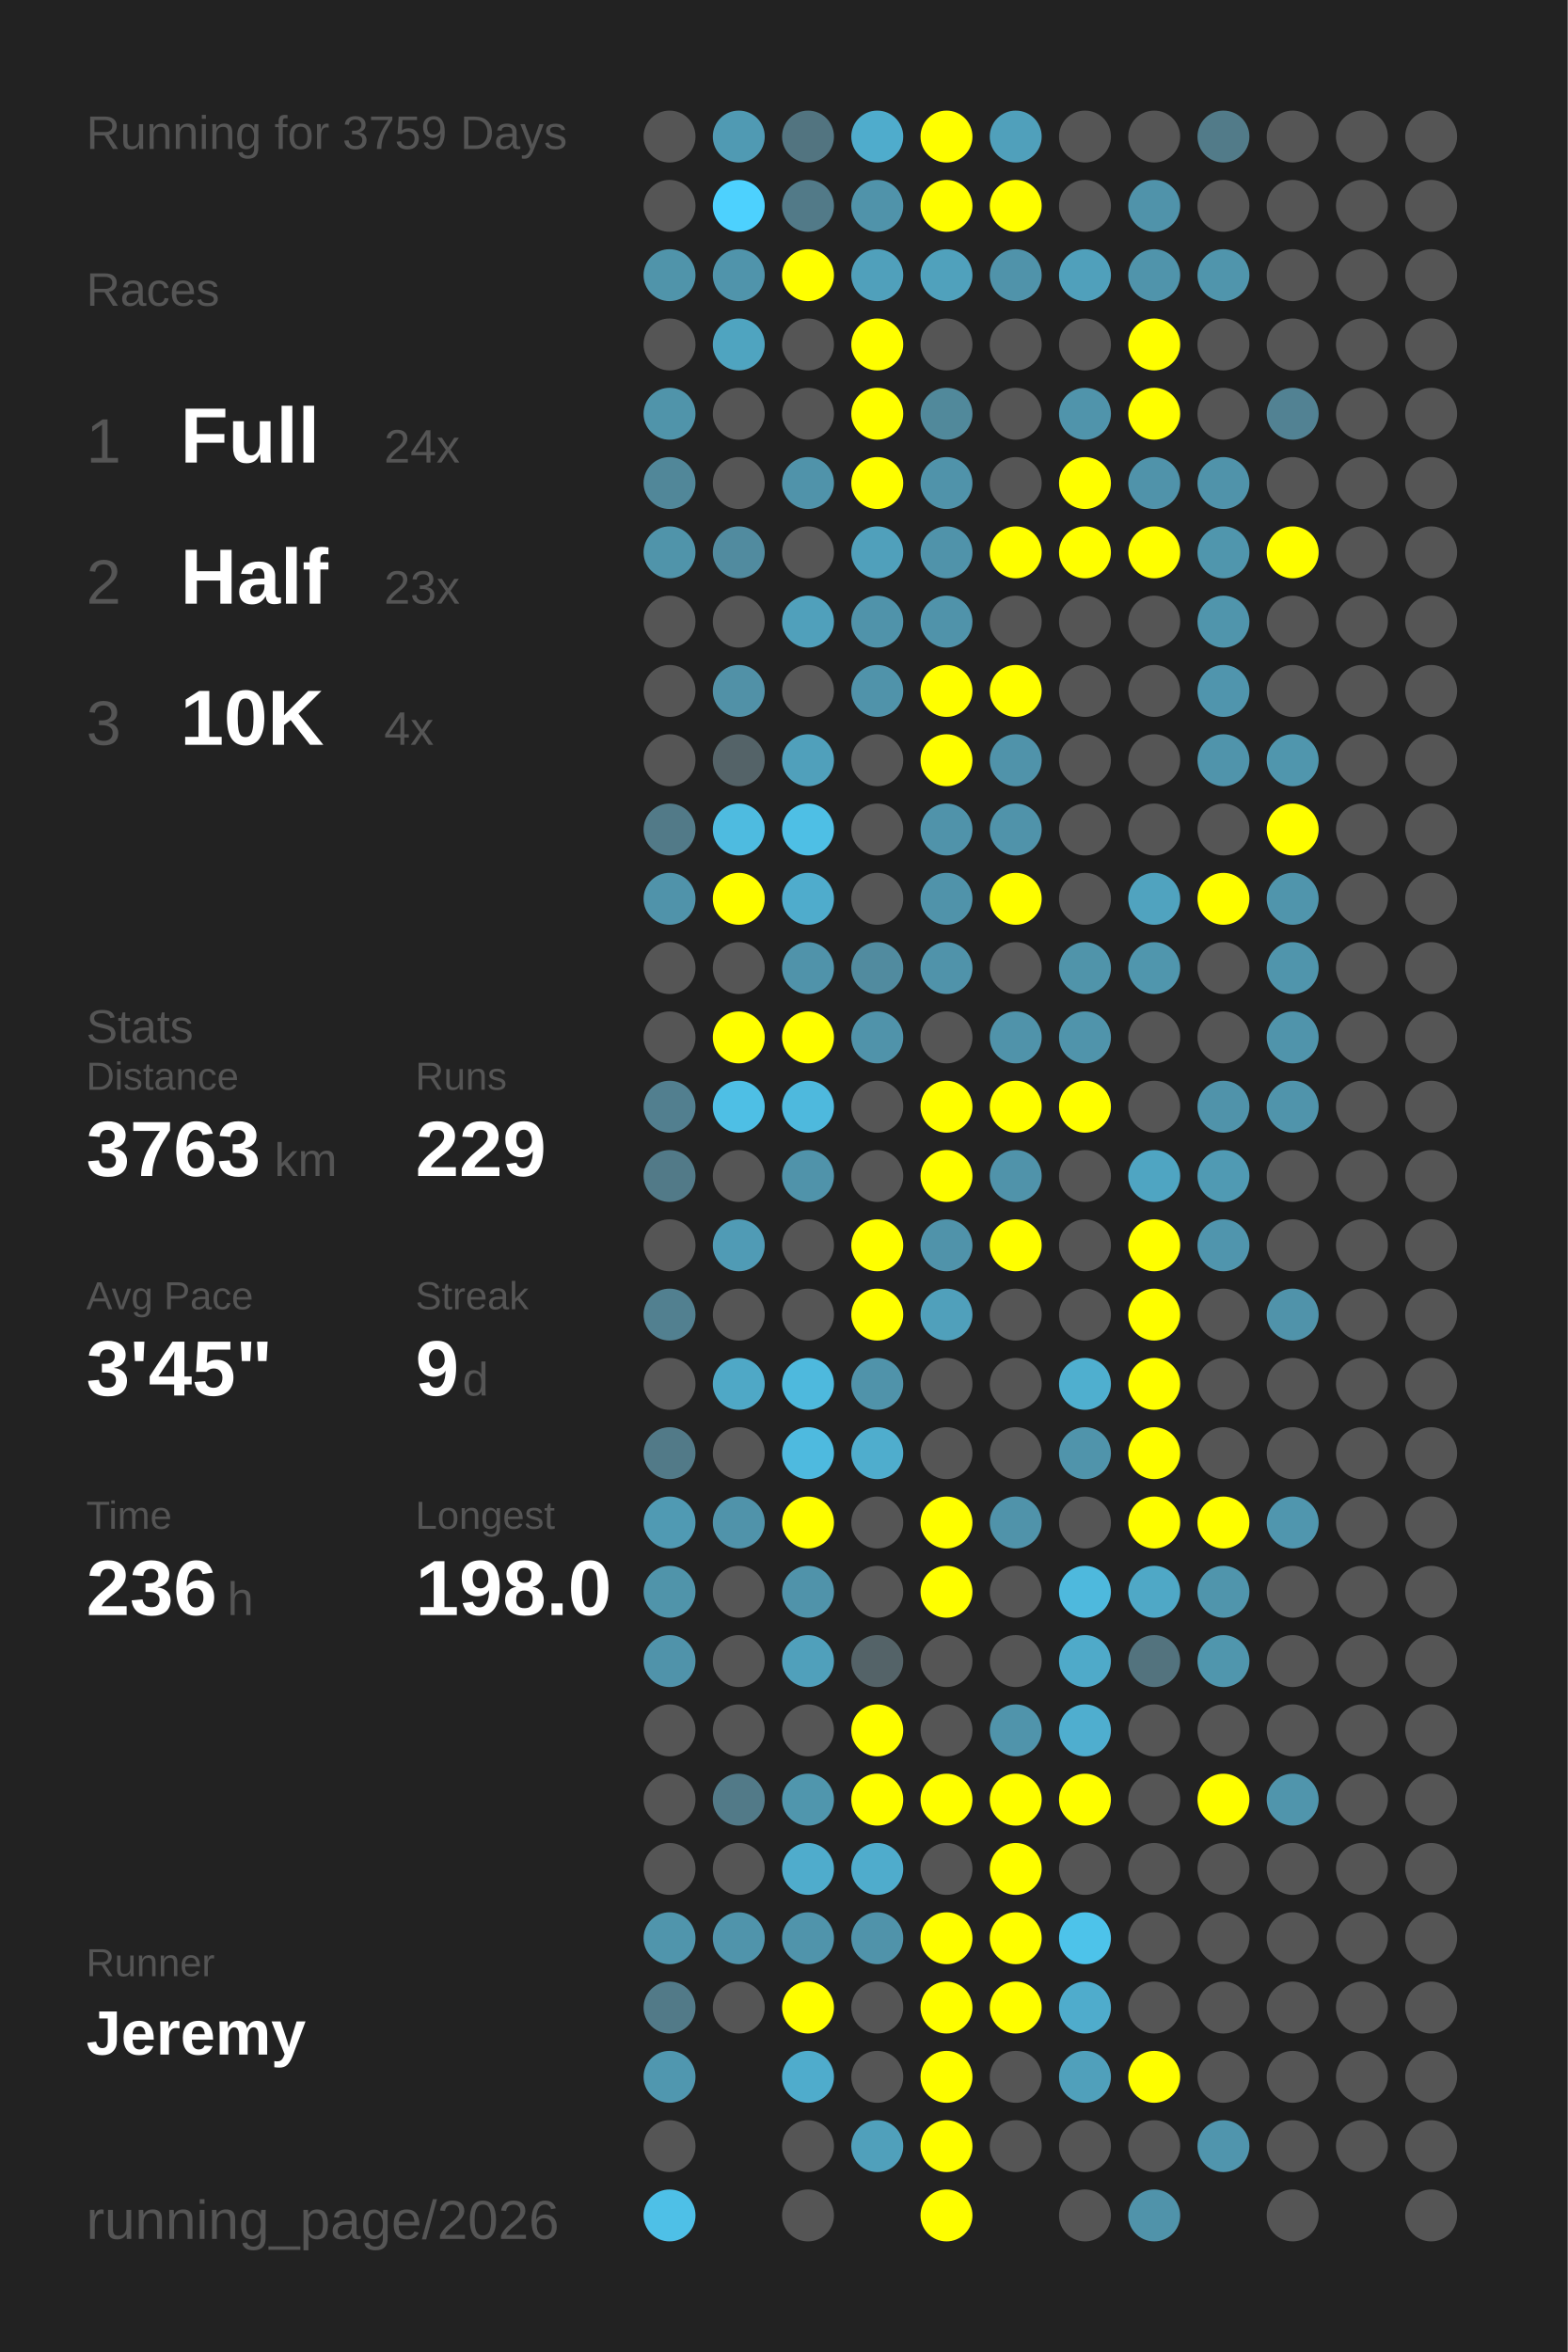
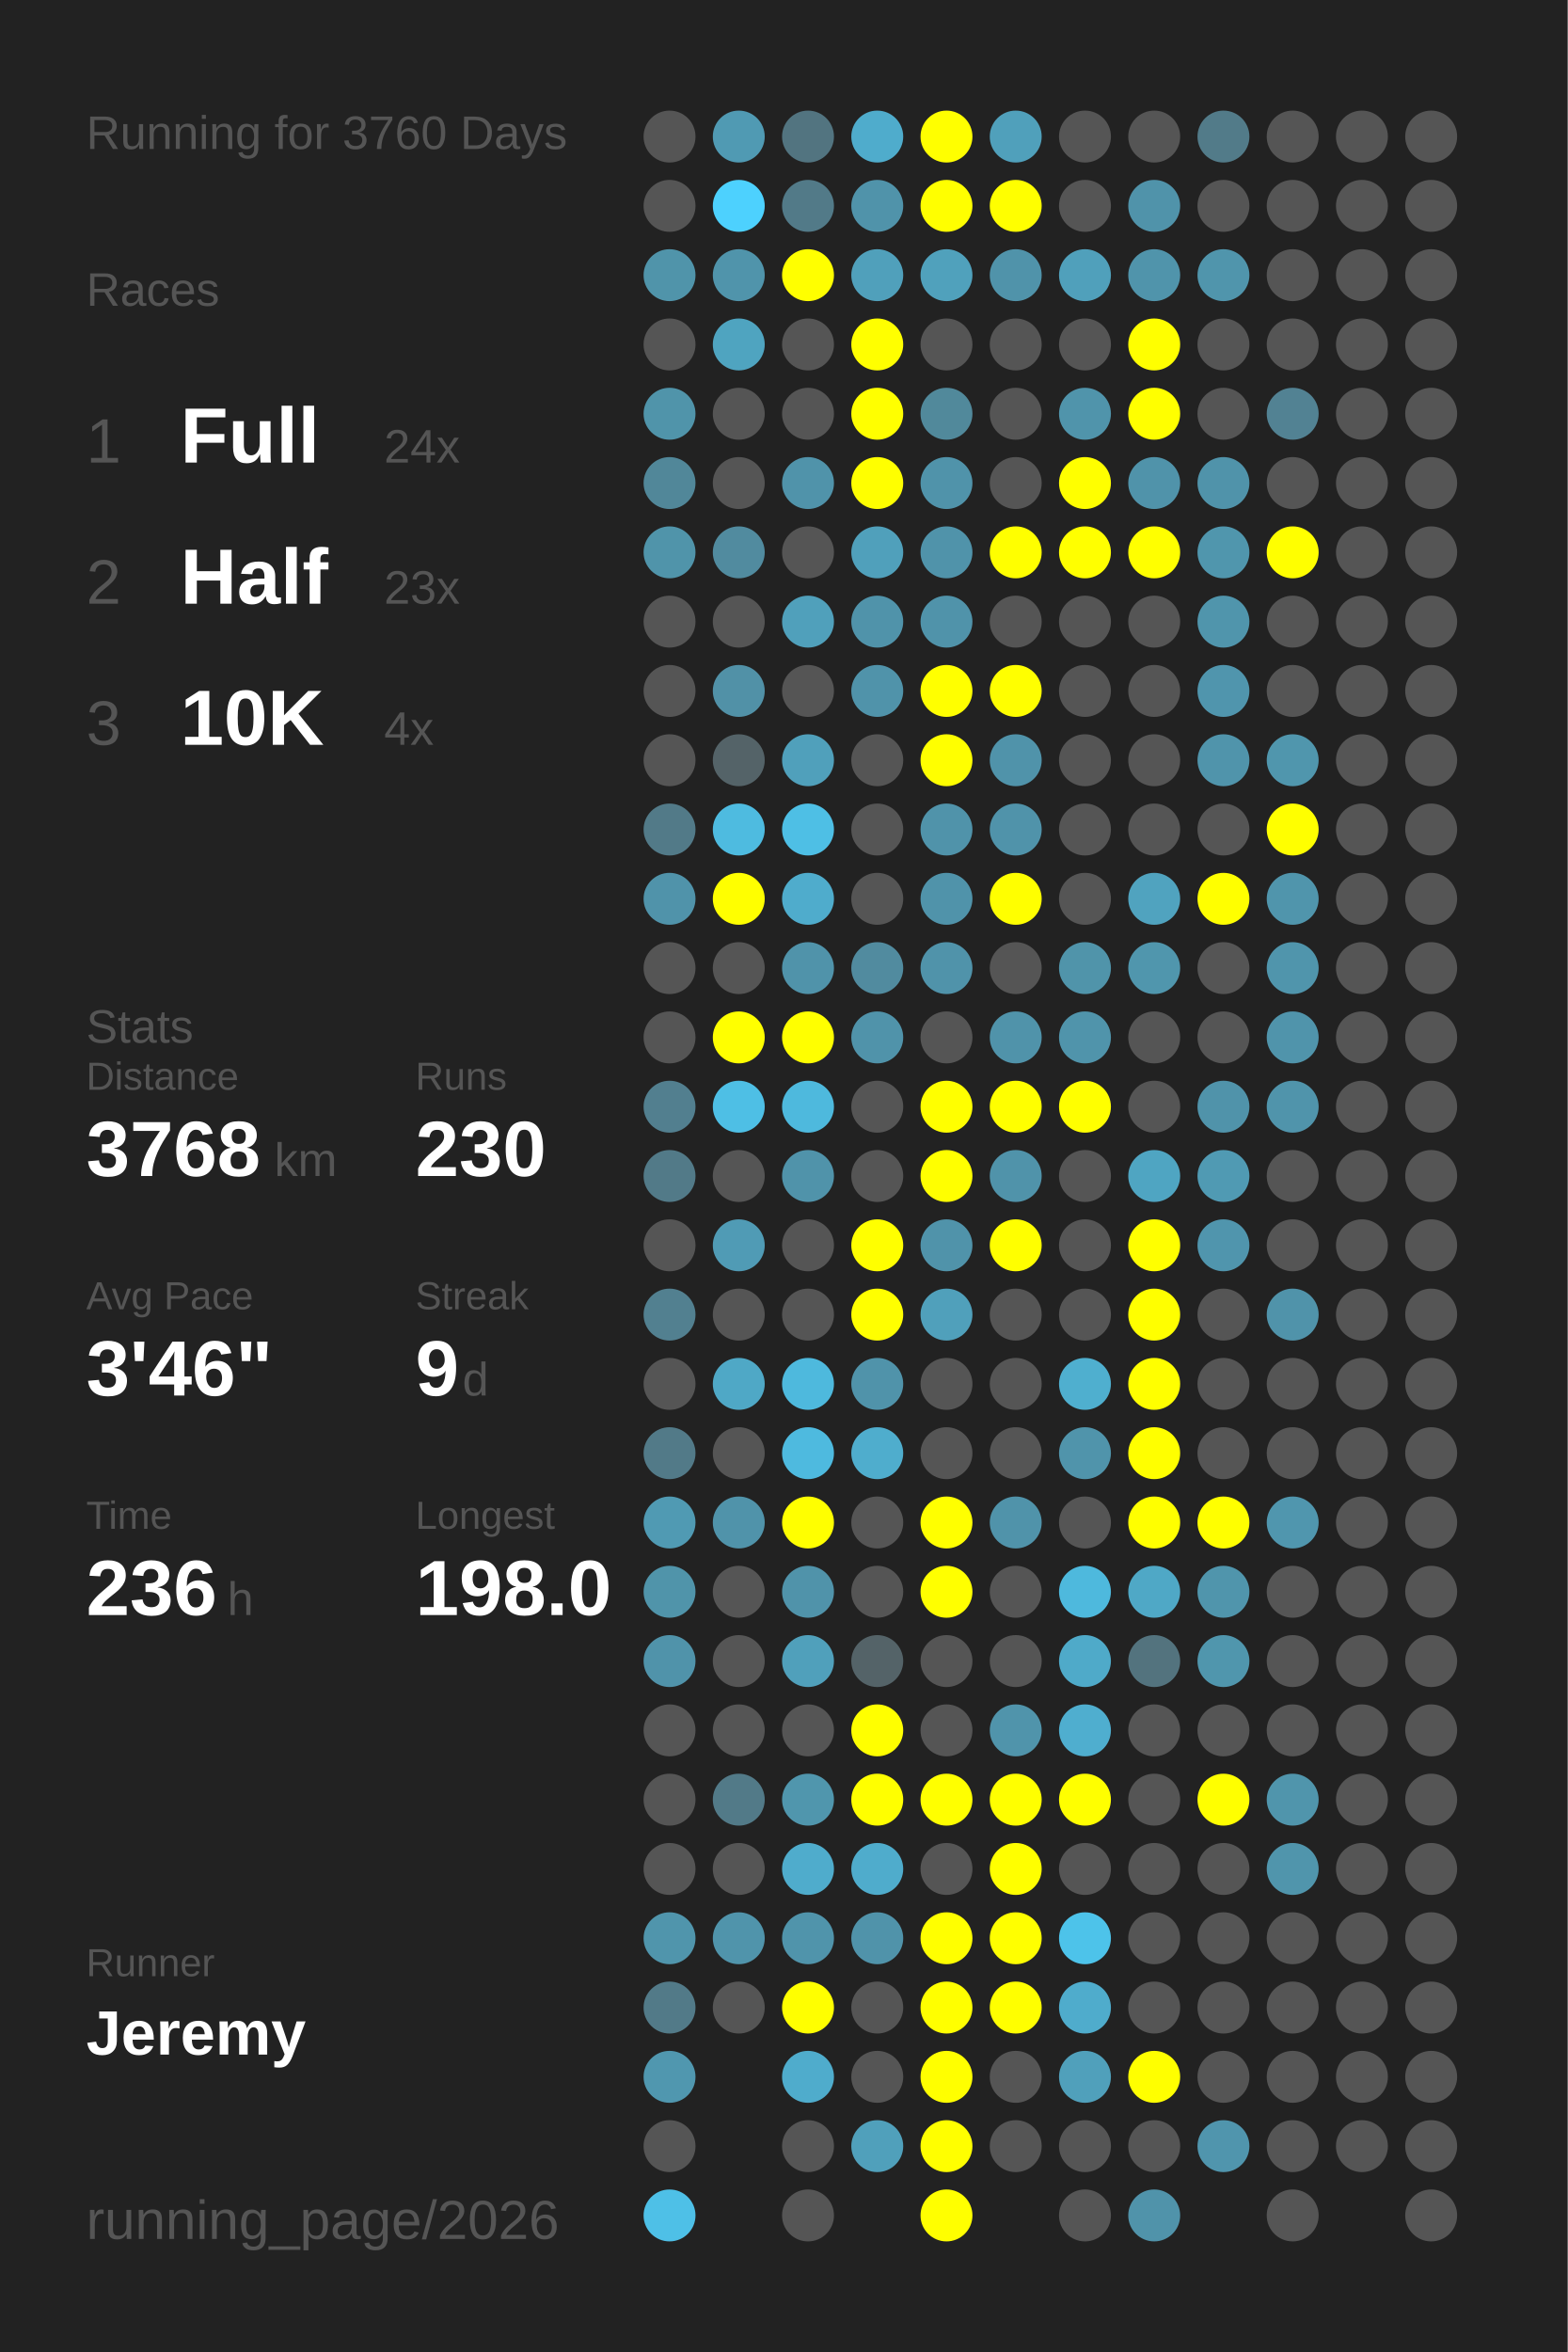
<svg xmlns="http://www.w3.org/2000/svg" baseProfile="full" height="300mm" version="1.1" viewBox="0,0,200,300" width="200mm">
  <defs />
  <rect fill="#222222" height="300" width="200" x="0" y="0" />
-   <text fill="#555555" style="font-size:6px; font-family:Arial;" x="11" y="19">Running for 3759 Days</text>
+   <text fill="#555555" style="font-size:6px; font-family:Arial;" x="11" y="19">Running for 3760 Days</text>
  <text fill="#555555" style="font-size:6px; font-family:Arial;" x="11" y="39">Races</text>
  <text fill="#555555" style="font-size:8px; font-family:Arial;" x="11" y="59">1</text>
  <text fill="#FFFFFF" style="font-size:10px; font-family:Arial; font-weight:bold;" x="23" y="59">Full</text>
  <text fill="#555555" style="font-size:6px; font-family:Arial;" x="49" y="59">24x</text>
  <text fill="#555555" style="font-size:8px; font-family:Arial;" x="11" y="77">2</text>
  <text fill="#FFFFFF" style="font-size:10px; font-family:Arial; font-weight:bold;" x="23" y="77">Half</text>
  <text fill="#555555" style="font-size:6px; font-family:Arial;" x="49" y="77">23x</text>
  <text fill="#555555" style="font-size:8px; font-family:Arial;" x="11" y="95">3</text>
  <text fill="#FFFFFF" style="font-size:10px; font-family:Arial; font-weight:bold;" x="23" y="95">10K</text>
  <text fill="#555555" style="font-size:6px; font-family:Arial;" x="49" y="95">4x</text>
  <text fill="#555555" style="font-size:6px; font-family:Arial;" x="11" y="133">Stats</text>
  <text fill="#555555" style="font-size:5px; font-family:Arial;" x="11" y="139">Distance</text>
-   <text fill="#FFFFFF" style="font-size:10px; font-family:Arial; font-weight:bold;" x="11" y="150">3763</text>
+   <text fill="#FFFFFF" style="font-size:10px; font-family:Arial; font-weight:bold;" x="11" y="150">3768</text>
  <text fill="#555555" style="font-size:6px; font-family:Arial;" x="35" y="150">km</text>
  <text fill="#555555" style="font-size:5px; font-family:Arial;" x="53" y="139">Runs</text>
-   <text fill="#FFFFFF" style="font-size:10px; font-family:Arial; font-weight:bold;" x="53" y="150">229</text>
+   <text fill="#FFFFFF" style="font-size:10px; font-family:Arial; font-weight:bold;" x="53" y="150">230</text>
  <text fill="#555555" style="font-size:5px; font-family:Arial;" x="11" y="167">Avg Pace</text>
-   <text fill="#FFFFFF" style="font-size:10px; font-family:Arial; font-weight:bold;" x="11" y="178">3'45"</text>
+   <text fill="#FFFFFF" style="font-size:10px; font-family:Arial; font-weight:bold;" x="11" y="178">3'46"</text>
  <text fill="#555555" style="font-size:5px; font-family:Arial;" x="53" y="167">Streak</text>
  <text fill="#FFFFFF" style="font-size:10px; font-family:Arial; font-weight:bold;" x="53" y="178">9</text>
  <text fill="#555555" style="font-size:6px; font-family:Arial;" x="59" y="178">d</text>
  <text fill="#555555" style="font-size:5px; font-family:Arial;" x="11" y="195">Time</text>
  <text fill="#FFFFFF" style="font-size:10px; font-family:Arial; font-weight:bold;" x="11" y="206">236</text>
  <text fill="#555555" style="font-size:6px; font-family:Arial;" x="29" y="206">h</text>
  <text fill="#555555" style="font-size:5px; font-family:Arial;" x="53" y="195">Longest</text>
  <text fill="#FFFFFF" style="font-size:10px; font-family:Arial; font-weight:bold;" x="53" y="206">198.0</text>
  <text fill="#555555" style="font-size:5px; font-family:Arial;" x="11" y="252.065">Runner</text>
  <text fill="#FFFFFF" style="font-size:8px; font-family:Arial; font-weight:bold;" x="11" y="262.065">Jeremy</text>
  <text fill="#555555" style="font-size:7px; font-family:Arial;" x="11" y="285.581">running_page/2026</text>
  <circle cx="85.417" cy="17.419" fill="#555555" r="3.312" />
  <circle cx="85.417" cy="26.258" fill="#555555" r="3.312" />
  <circle cx="85.417" cy="35.097" fill="#5094aa" r="3.312" />
  <circle cx="85.417" cy="43.935" fill="#555555" r="3.312" />
  <circle cx="85.417" cy="52.774" fill="#5094aa" r="3.312" />
  <circle cx="85.417" cy="61.613" fill="#518799" r="3.312" />
  <circle cx="85.417" cy="70.452" fill="#5094aa" r="3.312" />
  <circle cx="85.417" cy="79.29" fill="#555555" r="3.312" />
  <circle cx="85.417" cy="88.129" fill="#555555" r="3.312" />
  <circle cx="85.417" cy="96.968" fill="#555555" r="3.312" />
  <circle cx="85.417" cy="105.806" fill="#527a88" r="3.312" />
  <circle cx="85.417" cy="114.645" fill="#5093aa" r="3.312" />
  <circle cx="85.417" cy="123.484" fill="#555555" r="3.312" />
  <circle cx="85.417" cy="132.323" fill="#555555" r="3.312" />
  <circle cx="85.417" cy="141.161" fill="#527f8f" r="3.312" />
  <circle cx="85.417" cy="150" fill="#527a88" r="3.312" />
  <circle cx="85.417" cy="158.839" fill="#555555" r="3.312" />
  <circle cx="85.417" cy="167.677" fill="#528090" r="3.312" />
  <circle cx="85.417" cy="176.516" fill="#555555" r="3.312" />
  <circle cx="85.417" cy="185.355" fill="#527a88" r="3.312" />
  <circle cx="85.417" cy="194.194" fill="#509ab3" r="3.312" />
  <circle cx="85.417" cy="203.032" fill="#5094aa" r="3.312" />
  <circle cx="85.417" cy="211.871" fill="#5093aa" r="3.312" />
  <circle cx="85.417" cy="220.71" fill="#555555" r="3.312" />
  <circle cx="85.417" cy="229.548" fill="#555555" r="3.312" />
  <circle cx="85.417" cy="238.387" fill="#555555" r="3.312" />
  <circle cx="85.417" cy="247.226" fill="#5095ac" r="3.312" />
  <circle cx="85.417" cy="256.065" fill="#527a88" r="3.312" />
  <circle cx="85.417" cy="264.903" fill="#5097af" r="3.312" />
  <circle cx="85.417" cy="273.742" fill="#555555" r="3.312" />
  <circle cx="85.417" cy="282.581" fill="#4ec0e7" r="3.312" />
  <circle cx="94.25" cy="17.419" fill="#509ab3" r="3.312" />
  <circle cx="94.25" cy="26.258" fill="#4dd1fe" r="3.312" />
  <circle cx="94.25" cy="35.097" fill="#5094ab" r="3.312" />
  <circle cx="94.25" cy="43.935" fill="#4fa4c0" r="3.312" />
  <circle cx="94.25" cy="52.774" fill="#555555" r="3.312" />
  <circle cx="94.25" cy="61.613" fill="#555555" r="3.312" />
  <circle cx="94.25" cy="70.452" fill="#518b9f" r="3.312" />
  <circle cx="94.25" cy="79.29" fill="#555555" r="3.312" />
  <circle cx="94.25" cy="88.129" fill="#5191a7" r="3.312" />
  <circle cx="94.25" cy="96.968" fill="#546368" r="3.312" />
  <circle cx="94.25" cy="105.806" fill="#4ebbe0" r="3.312" />
  <circle cx="94.25" cy="114.645" fill="#FFFF00" r="3.312" />
  <circle cx="94.25" cy="123.484" fill="#555555" r="3.312" />
  <circle cx="94.25" cy="132.323" fill="#FFFF00" r="3.312" />
  <circle cx="94.25" cy="141.161" fill="#4ebfe5" r="3.312" />
  <circle cx="94.25" cy="150" fill="#555555" r="3.312" />
  <circle cx="94.25" cy="158.839" fill="#509bb5" r="3.312" />
  <circle cx="94.25" cy="167.677" fill="#555555" r="3.312" />
  <circle cx="94.25" cy="176.516" fill="#4fa8c6" r="3.312" />
  <circle cx="94.25" cy="185.355" fill="#555555" r="3.312" />
  <circle cx="94.25" cy="194.194" fill="#5093aa" r="3.312" />
  <circle cx="94.25" cy="203.032" fill="#555555" r="3.312" />
  <circle cx="94.25" cy="211.871" fill="#555555" r="3.312" />
  <circle cx="94.25" cy="220.71" fill="#555555" r="3.312" />
  <circle cx="94.25" cy="229.548" fill="#527a88" r="3.312" />
  <circle cx="94.25" cy="238.387" fill="#555555" r="3.312" />
  <circle cx="94.25" cy="247.226" fill="#5094ab" r="3.312" />
  <circle cx="94.25" cy="256.065" fill="#555555" r="3.312" />
  <circle cx="103.083" cy="17.419" fill="#527480" r="3.312" />
  <circle cx="103.083" cy="26.258" fill="#527a88" r="3.312" />
  <circle cx="103.083" cy="35.097" fill="#FFFF00" r="3.312" />
  <circle cx="103.083" cy="43.935" fill="#555555" r="3.312" />
  <circle cx="103.083" cy="52.774" fill="#555555" r="3.312" />
  <circle cx="103.083" cy="61.613" fill="#5093aa" r="3.312" />
  <circle cx="103.083" cy="70.452" fill="#555555" r="3.312" />
  <circle cx="103.083" cy="79.29" fill="#50a0bb" r="3.312" />
  <circle cx="103.083" cy="88.129" fill="#555555" r="3.312" />
  <circle cx="103.083" cy="96.968" fill="#50a0bb" r="3.312" />
  <circle cx="103.083" cy="105.806" fill="#4ebfe5" r="3.312" />
  <circle cx="103.083" cy="114.645" fill="#4faccc" r="3.312" />
  <circle cx="103.083" cy="123.484" fill="#5093aa" r="3.312" />
  <circle cx="103.083" cy="132.323" fill="#FFFF00" r="3.312" />
  <circle cx="103.083" cy="141.161" fill="#4eb9dd" r="3.312" />
  <circle cx="103.083" cy="150" fill="#5093aa" r="3.312" />
  <circle cx="103.083" cy="158.839" fill="#555555" r="3.312" />
  <circle cx="103.083" cy="167.677" fill="#555555" r="3.312" />
  <circle cx="103.083" cy="176.516" fill="#4eb9dd" r="3.312" />
  <circle cx="103.083" cy="185.355" fill="#4ebadf" r="3.312" />
  <circle cx="103.083" cy="194.194" fill="#FFFF00" r="3.312" />
  <circle cx="103.083" cy="203.032" fill="#5093aa" r="3.312" />
  <circle cx="103.083" cy="211.871" fill="#50a0bb" r="3.312" />
  <circle cx="103.083" cy="220.71" fill="#555555" r="3.312" />
  <circle cx="103.083" cy="229.548" fill="#5096ad" r="3.312" />
  <circle cx="103.083" cy="238.387" fill="#4faccc" r="3.312" />
  <circle cx="103.083" cy="247.226" fill="#5094ab" r="3.312" />
  <circle cx="103.083" cy="256.065" fill="#FFFF00" r="3.312" />
  <circle cx="103.083" cy="264.903" fill="#4faccc" r="3.312" />
  <circle cx="103.083" cy="273.742" fill="#555555" r="3.312" />
  <circle cx="103.083" cy="282.581" fill="#555555" r="3.312" />
  <circle cx="111.917" cy="17.419" fill="#4faccc" r="3.312" />
  <circle cx="111.917" cy="26.258" fill="#5093aa" r="3.312" />
  <circle cx="111.917" cy="35.097" fill="#50a0bb" r="3.312" />
  <circle cx="111.917" cy="43.935" fill="#FFFF00" r="3.312" />
  <circle cx="111.917" cy="52.774" fill="#FFFF00" r="3.312" />
  <circle cx="111.917" cy="61.613" fill="#FFFF00" r="3.312" />
  <circle cx="111.917" cy="70.452" fill="#50a0bb" r="3.312" />
  <circle cx="111.917" cy="79.29" fill="#5093aa" r="3.312" />
  <circle cx="111.917" cy="88.129" fill="#5093aa" r="3.312" />
  <circle cx="111.917" cy="96.968" fill="#555555" r="3.312" />
  <circle cx="111.917" cy="105.806" fill="#555555" r="3.312" />
  <circle cx="111.917" cy="114.645" fill="#555555" r="3.312" />
  <circle cx="111.917" cy="123.484" fill="#518b9f" r="3.312" />
  <circle cx="111.917" cy="132.323" fill="#5093aa" r="3.312" />
  <circle cx="111.917" cy="141.161" fill="#555555" r="3.312" />
  <circle cx="111.917" cy="150" fill="#555555" r="3.312" />
  <circle cx="111.917" cy="158.839" fill="#FFFF00" r="3.312" />
  <circle cx="111.917" cy="167.677" fill="#FFFF00" r="3.312" />
  <circle cx="111.917" cy="176.516" fill="#5093aa" r="3.312" />
  <circle cx="111.917" cy="185.355" fill="#4fadcd" r="3.312" />
  <circle cx="111.917" cy="194.194" fill="#555555" r="3.312" />
  <circle cx="111.917" cy="203.032" fill="#555555" r="3.312" />
  <circle cx="111.917" cy="211.871" fill="#546368" r="3.312" />
  <circle cx="111.917" cy="220.71" fill="#FFFF00" r="3.312" />
  <circle cx="111.917" cy="229.548" fill="#FFFF00" r="3.312" />
  <circle cx="111.917" cy="238.387" fill="#4faccc" r="3.312" />
  <circle cx="111.917" cy="247.226" fill="#5093aa" r="3.312" />
  <circle cx="111.917" cy="256.065" fill="#555555" r="3.312" />
  <circle cx="111.917" cy="264.903" fill="#555555" r="3.312" />
  <circle cx="111.917" cy="273.742" fill="#50a0bb" r="3.312" />
  <circle cx="120.75" cy="17.419" fill="#FFFF00" r="3.312" />
  <circle cx="120.75" cy="26.258" fill="#FFFF00" r="3.312" />
  <circle cx="120.75" cy="35.097" fill="#50a1bc" r="3.312" />
  <circle cx="120.75" cy="43.935" fill="#555555" r="3.312" />
  <circle cx="120.75" cy="52.774" fill="#51899b" r="3.312" />
  <circle cx="120.75" cy="61.613" fill="#5093aa" r="3.312" />
  <circle cx="120.75" cy="70.452" fill="#5093aa" r="3.312" />
  <circle cx="120.75" cy="79.29" fill="#5093aa" r="3.312" />
  <circle cx="120.75" cy="88.129" fill="#FFFF00" r="3.312" />
  <circle cx="120.75" cy="96.968" fill="#FFFF00" r="3.312" />
  <circle cx="120.75" cy="105.806" fill="#5093aa" r="3.312" />
  <circle cx="120.75" cy="114.645" fill="#5093aa" r="3.312" />
  <circle cx="120.75" cy="123.484" fill="#5093aa" r="3.312" />
  <circle cx="120.75" cy="132.323" fill="#555555" r="3.312" />
  <circle cx="120.75" cy="141.161" fill="#FFFF00" r="3.312" />
  <circle cx="120.75" cy="150" fill="#FFFF00" r="3.312" />
  <circle cx="120.75" cy="158.839" fill="#5093aa" r="3.312" />
  <circle cx="120.75" cy="167.677" fill="#50a0bb" r="3.312" />
  <circle cx="120.75" cy="176.516" fill="#555555" r="3.312" />
  <circle cx="120.75" cy="185.355" fill="#555555" r="3.312" />
  <circle cx="120.75" cy="194.194" fill="#FFFF00" r="3.312" />
  <circle cx="120.75" cy="203.032" fill="#FFFF00" r="3.312" />
  <circle cx="120.75" cy="211.871" fill="#555555" r="3.312" />
  <circle cx="120.75" cy="220.71" fill="#555555" r="3.312" />
  <circle cx="120.75" cy="229.548" fill="#FFFF00" r="3.312" />
  <circle cx="120.75" cy="238.387" fill="#555555" r="3.312" />
  <circle cx="120.75" cy="247.226" fill="#FFFF00" r="3.312" />
  <circle cx="120.75" cy="256.065" fill="#FFFF00" r="3.312" />
  <circle cx="120.75" cy="264.903" fill="#FFFF00" r="3.312" />
  <circle cx="120.75" cy="273.742" fill="#FFFF00" r="3.312" />
  <circle cx="120.75" cy="282.581" fill="#FFFF00" r="3.312" />
  <circle cx="129.583" cy="17.419" fill="#50a0bb" r="3.312" />
  <circle cx="129.583" cy="26.258" fill="#FFFF00" r="3.312" />
  <circle cx="129.583" cy="35.097" fill="#5093aa" r="3.312" />
  <circle cx="129.583" cy="43.935" fill="#555555" r="3.312" />
  <circle cx="129.583" cy="52.774" fill="#555555" r="3.312" />
  <circle cx="129.583" cy="61.613" fill="#555555" r="3.312" />
  <circle cx="129.583" cy="70.452" fill="#FFFF00" r="3.312" />
  <circle cx="129.583" cy="79.29" fill="#555555" r="3.312" />
  <circle cx="129.583" cy="88.129" fill="#FFFF00" r="3.312" />
  <circle cx="129.583" cy="96.968" fill="#5093aa" r="3.312" />
  <circle cx="129.583" cy="105.806" fill="#5093aa" r="3.312" />
  <circle cx="129.583" cy="114.645" fill="#FFFF00" r="3.312" />
  <circle cx="129.583" cy="123.484" fill="#555555" r="3.312" />
  <circle cx="129.583" cy="132.323" fill="#5093aa" r="3.312" />
  <circle cx="129.583" cy="141.161" fill="#FFFF00" r="3.312" />
  <circle cx="129.583" cy="150" fill="#5093aa" r="3.312" />
  <circle cx="129.583" cy="158.839" fill="#FFFF00" r="3.312" />
  <circle cx="129.583" cy="167.677" fill="#555555" r="3.312" />
  <circle cx="129.583" cy="176.516" fill="#555555" r="3.312" />
  <circle cx="129.583" cy="185.355" fill="#555555" r="3.312" />
  <circle cx="129.583" cy="194.194" fill="#5093aa" r="3.312" />
  <circle cx="129.583" cy="203.032" fill="#555555" r="3.312" />
  <circle cx="129.583" cy="211.871" fill="#555555" r="3.312" />
  <circle cx="129.583" cy="220.71" fill="#5094ab" r="3.312" />
  <circle cx="129.583" cy="229.548" fill="#FFFF00" r="3.312" />
  <circle cx="129.583" cy="238.387" fill="#FFFF00" r="3.312" />
  <circle cx="129.583" cy="247.226" fill="#FFFF00" r="3.312" />
  <circle cx="129.583" cy="256.065" fill="#FFFF00" r="3.312" />
  <circle cx="129.583" cy="264.903" fill="#555555" r="3.312" />
  <circle cx="129.583" cy="273.742" fill="#555555" r="3.312" />
  <circle cx="138.417" cy="17.419" fill="#555555" r="3.312" />
  <circle cx="138.417" cy="26.258" fill="#555555" r="3.312" />
  <circle cx="138.417" cy="35.097" fill="#50a0bb" r="3.312" />
  <circle cx="138.417" cy="43.935" fill="#555555" r="3.312" />
  <circle cx="138.417" cy="52.774" fill="#5094ab" r="3.312" />
  <circle cx="138.417" cy="61.613" fill="#FFFF00" r="3.312" />
  <circle cx="138.417" cy="70.452" fill="#FFFF00" r="3.312" />
  <circle cx="138.417" cy="79.29" fill="#555555" r="3.312" />
  <circle cx="138.417" cy="88.129" fill="#555555" r="3.312" />
  <circle cx="138.417" cy="96.968" fill="#555555" r="3.312" />
  <circle cx="138.417" cy="105.806" fill="#555555" r="3.312" />
  <circle cx="138.417" cy="114.645" fill="#555555" r="3.312" />
  <circle cx="138.417" cy="123.484" fill="#5094aa" r="3.312" />
  <circle cx="138.417" cy="132.323" fill="#5094ab" r="3.312" />
  <circle cx="138.417" cy="141.161" fill="#FFFF00" r="3.312" />
  <circle cx="138.417" cy="150" fill="#555555" r="3.312" />
  <circle cx="138.417" cy="158.839" fill="#555555" r="3.312" />
  <circle cx="138.417" cy="167.677" fill="#555555" r="3.312" />
  <circle cx="138.417" cy="176.516" fill="#4fafcf" r="3.312" />
  <circle cx="138.417" cy="185.355" fill="#5094ab" r="3.312" />
  <circle cx="138.417" cy="194.194" fill="#555555" r="3.312" />
  <circle cx="138.417" cy="203.032" fill="#4eb9dd" r="3.312" />
  <circle cx="138.417" cy="211.871" fill="#4faac9" r="3.312" />
  <circle cx="138.417" cy="220.71" fill="#4faecf" r="3.312" />
  <circle cx="138.417" cy="229.548" fill="#FFFF00" r="3.312" />
  <circle cx="138.417" cy="238.387" fill="#555555" r="3.312" />
  <circle cx="138.417" cy="247.226" fill="#4dc3ea" r="3.312" />
  <circle cx="138.417" cy="256.065" fill="#4faccc" r="3.312" />
  <circle cx="138.417" cy="264.903" fill="#50a0bb" r="3.312" />
  <circle cx="138.417" cy="273.742" fill="#555555" r="3.312" />
  <circle cx="138.417" cy="282.581" fill="#555555" r="3.312" />
  <circle cx="147.25" cy="17.419" fill="#555555" r="3.312" />
  <circle cx="147.25" cy="26.258" fill="#5093aa" r="3.312" />
  <circle cx="147.25" cy="35.097" fill="#5094ab" r="3.312" />
  <circle cx="147.25" cy="43.935" fill="#FFFF00" r="3.312" />
  <circle cx="147.25" cy="52.774" fill="#FFFF00" r="3.312" />
  <circle cx="147.25" cy="61.613" fill="#5093aa" r="3.312" />
  <circle cx="147.25" cy="70.452" fill="#FFFF00" r="3.312" />
  <circle cx="147.25" cy="79.29" fill="#555555" r="3.312" />
  <circle cx="147.25" cy="88.129" fill="#555555" r="3.312" />
  <circle cx="147.25" cy="96.968" fill="#555555" r="3.312" />
  <circle cx="147.25" cy="105.806" fill="#555555" r="3.312" />
  <circle cx="147.25" cy="114.645" fill="#50a3bf" r="3.312" />
  <circle cx="147.25" cy="123.484" fill="#5096ad" r="3.312" />
  <circle cx="147.25" cy="132.323" fill="#555555" r="3.312" />
  <circle cx="147.25" cy="141.161" fill="#555555" r="3.312" />
  <circle cx="147.25" cy="150" fill="#4fa5c2" r="3.312" />
  <circle cx="147.25" cy="158.839" fill="#FFFF00" r="3.312" />
  <circle cx="147.25" cy="167.677" fill="#FFFF00" r="3.312" />
  <circle cx="147.25" cy="176.516" fill="#FFFF00" r="3.312" />
  <circle cx="147.25" cy="185.355" fill="#FFFF00" r="3.312" />
  <circle cx="147.25" cy="194.194" fill="#FFFF00" r="3.312" />
  <circle cx="147.25" cy="203.032" fill="#4fa8c6" r="3.312" />
  <circle cx="147.25" cy="211.871" fill="#53737e" r="3.312" />
  <circle cx="147.25" cy="220.71" fill="#555555" r="3.312" />
  <circle cx="147.25" cy="229.548" fill="#555555" r="3.312" />
  <circle cx="147.25" cy="238.387" fill="#555555" r="3.312" />
  <circle cx="147.25" cy="247.226" fill="#555555" r="3.312" />
  <circle cx="147.25" cy="256.065" fill="#555555" r="3.312" />
  <circle cx="147.25" cy="264.903" fill="#FFFF00" r="3.312" />
  <circle cx="147.25" cy="273.742" fill="#555555" r="3.312" />
  <circle cx="147.25" cy="282.581" fill="#5093aa" r="3.312" />
  <circle cx="156.083" cy="17.419" fill="#527b89" r="3.312" />
  <circle cx="156.083" cy="26.258" fill="#555555" r="3.312" />
  <circle cx="156.083" cy="35.097" fill="#5095ac" r="3.312" />
  <circle cx="156.083" cy="43.935" fill="#555555" r="3.312" />
  <circle cx="156.083" cy="52.774" fill="#555555" r="3.312" />
  <circle cx="156.083" cy="61.613" fill="#5093aa" r="3.312" />
  <circle cx="156.083" cy="70.452" fill="#5096ad" r="3.312" />
  <circle cx="156.083" cy="79.29" fill="#5095ac" r="3.312" />
  <circle cx="156.083" cy="88.129" fill="#5095ad" r="3.312" />
  <circle cx="156.083" cy="96.968" fill="#5094ab" r="3.312" />
  <circle cx="156.083" cy="105.806" fill="#555555" r="3.312" />
  <circle cx="156.083" cy="114.645" fill="#FFFF00" r="3.312" />
  <circle cx="156.083" cy="123.484" fill="#555555" r="3.312" />
  <circle cx="156.083" cy="132.323" fill="#555555" r="3.312" />
  <circle cx="156.083" cy="141.161" fill="#5093aa" r="3.312" />
  <circle cx="156.083" cy="150" fill="#509ab3" r="3.312" />
  <circle cx="156.083" cy="158.839" fill="#5095ad" r="3.312" />
  <circle cx="156.083" cy="167.677" fill="#555555" r="3.312" />
  <circle cx="156.083" cy="176.516" fill="#555555" r="3.312" />
  <circle cx="156.083" cy="185.355" fill="#555555" r="3.312" />
  <circle cx="156.083" cy="194.194" fill="#FFFF00" r="3.312" />
  <circle cx="156.083" cy="203.032" fill="#5095ac" r="3.312" />
  <circle cx="156.083" cy="211.871" fill="#5096ad" r="3.312" />
  <circle cx="156.083" cy="220.71" fill="#555555" r="3.312" />
  <circle cx="156.083" cy="229.548" fill="#FFFF00" r="3.312" />
  <circle cx="156.083" cy="238.387" fill="#555555" r="3.312" />
  <circle cx="156.083" cy="247.226" fill="#555555" r="3.312" />
  <circle cx="156.083" cy="256.065" fill="#555555" r="3.312" />
  <circle cx="156.083" cy="264.903" fill="#555555" r="3.312" />
  <circle cx="156.083" cy="273.742" fill="#5095ad" r="3.312" />
  <circle cx="164.917" cy="17.419" fill="#555555" r="3.312" />
  <circle cx="164.917" cy="26.258" fill="#555555" r="3.312" />
  <circle cx="164.917" cy="35.097" fill="#555555" r="3.312" />
  <circle cx="164.917" cy="43.935" fill="#555555" r="3.312" />
  <circle cx="164.917" cy="52.774" fill="#528293" r="3.312" />
  <circle cx="164.917" cy="61.613" fill="#555555" r="3.312" />
  <circle cx="164.917" cy="70.452" fill="#FFFF00" r="3.312" />
  <circle cx="164.917" cy="79.29" fill="#555555" r="3.312" />
  <circle cx="164.917" cy="88.129" fill="#555555" r="3.312" />
  <circle cx="164.917" cy="96.968" fill="#5096ad" r="3.312" />
  <circle cx="164.917" cy="105.806" fill="#FFFF00" r="3.312" />
  <circle cx="164.917" cy="114.645" fill="#5095ac" r="3.312" />
  <circle cx="164.917" cy="123.484" fill="#5095ac" r="3.312" />
  <circle cx="164.917" cy="132.323" fill="#5094ab" r="3.312" />
  <circle cx="164.917" cy="141.161" fill="#5094ab" r="3.312" />
  <circle cx="164.917" cy="150" fill="#555555" r="3.312" />
  <circle cx="164.917" cy="158.839" fill="#555555" r="3.312" />
  <circle cx="164.917" cy="167.677" fill="#5093aa" r="3.312" />
  <circle cx="164.917" cy="176.516" fill="#555555" r="3.312" />
  <circle cx="164.917" cy="185.355" fill="#555555" r="3.312" />
  <circle cx="164.917" cy="194.194" fill="#5096ae" r="3.312" />
  <circle cx="164.917" cy="203.032" fill="#555555" r="3.312" />
  <circle cx="164.917" cy="211.871" fill="#555555" r="3.312" />
  <circle cx="164.917" cy="220.71" fill="#555555" r="3.312" />
  <circle cx="164.917" cy="229.548" fill="#5095ac" r="3.312" />
-   <circle cx="164.917" cy="238.387" fill="#555555" r="3.312" />
+   <circle cx="164.917" cy="238.387" fill="#5095ac" r="3.312" />
  <circle cx="164.917" cy="247.226" fill="#555555" r="3.312" />
  <circle cx="164.917" cy="256.065" fill="#555555" r="3.312" />
  <circle cx="164.917" cy="264.903" fill="#555555" r="3.312" />
  <circle cx="164.917" cy="273.742" fill="#555555" r="3.312" />
  <circle cx="164.917" cy="282.581" fill="#555555" r="3.312" />
  <circle cx="173.75" cy="17.419" fill="#555555" r="3.312" />
  <circle cx="173.75" cy="26.258" fill="#555555" r="3.312" />
  <circle cx="173.75" cy="35.097" fill="#555555" r="3.312" />
  <circle cx="173.75" cy="43.935" fill="#555555" r="3.312" />
  <circle cx="173.75" cy="52.774" fill="#555555" r="3.312" />
  <circle cx="173.75" cy="61.613" fill="#555555" r="3.312" />
  <circle cx="173.75" cy="70.452" fill="#555555" r="3.312" />
  <circle cx="173.75" cy="79.29" fill="#555555" r="3.312" />
  <circle cx="173.75" cy="88.129" fill="#555555" r="3.312" />
  <circle cx="173.75" cy="96.968" fill="#555555" r="3.312" />
  <circle cx="173.75" cy="105.806" fill="#555555" r="3.312" />
  <circle cx="173.75" cy="114.645" fill="#555555" r="3.312" />
  <circle cx="173.75" cy="123.484" fill="#555555" r="3.312" />
  <circle cx="173.75" cy="132.323" fill="#555555" r="3.312" />
  <circle cx="173.75" cy="141.161" fill="#555555" r="3.312" />
  <circle cx="173.75" cy="150" fill="#555555" r="3.312" />
  <circle cx="173.75" cy="158.839" fill="#555555" r="3.312" />
  <circle cx="173.75" cy="167.677" fill="#555555" r="3.312" />
  <circle cx="173.75" cy="176.516" fill="#555555" r="3.312" />
  <circle cx="173.75" cy="185.355" fill="#555555" r="3.312" />
  <circle cx="173.75" cy="194.194" fill="#555555" r="3.312" />
  <circle cx="173.75" cy="203.032" fill="#555555" r="3.312" />
  <circle cx="173.75" cy="211.871" fill="#555555" r="3.312" />
  <circle cx="173.75" cy="220.71" fill="#555555" r="3.312" />
  <circle cx="173.75" cy="229.548" fill="#555555" r="3.312" />
  <circle cx="173.75" cy="238.387" fill="#555555" r="3.312" />
  <circle cx="173.75" cy="247.226" fill="#555555" r="3.312" />
  <circle cx="173.75" cy="256.065" fill="#555555" r="3.312" />
  <circle cx="173.75" cy="264.903" fill="#555555" r="3.312" />
  <circle cx="173.75" cy="273.742" fill="#555555" r="3.312" />
  <circle cx="182.583" cy="17.419" fill="#555555" r="3.312" />
  <circle cx="182.583" cy="26.258" fill="#555555" r="3.312" />
  <circle cx="182.583" cy="35.097" fill="#555555" r="3.312" />
  <circle cx="182.583" cy="43.935" fill="#555555" r="3.312" />
  <circle cx="182.583" cy="52.774" fill="#555555" r="3.312" />
  <circle cx="182.583" cy="61.613" fill="#555555" r="3.312" />
  <circle cx="182.583" cy="70.452" fill="#555555" r="3.312" />
  <circle cx="182.583" cy="79.29" fill="#555555" r="3.312" />
  <circle cx="182.583" cy="88.129" fill="#555555" r="3.312" />
  <circle cx="182.583" cy="96.968" fill="#555555" r="3.312" />
  <circle cx="182.583" cy="105.806" fill="#555555" r="3.312" />
  <circle cx="182.583" cy="114.645" fill="#555555" r="3.312" />
  <circle cx="182.583" cy="123.484" fill="#555555" r="3.312" />
  <circle cx="182.583" cy="132.323" fill="#555555" r="3.312" />
  <circle cx="182.583" cy="141.161" fill="#555555" r="3.312" />
  <circle cx="182.583" cy="150" fill="#555555" r="3.312" />
  <circle cx="182.583" cy="158.839" fill="#555555" r="3.312" />
  <circle cx="182.583" cy="167.677" fill="#555555" r="3.312" />
  <circle cx="182.583" cy="176.516" fill="#555555" r="3.312" />
  <circle cx="182.583" cy="185.355" fill="#555555" r="3.312" />
  <circle cx="182.583" cy="194.194" fill="#555555" r="3.312" />
  <circle cx="182.583" cy="203.032" fill="#555555" r="3.312" />
  <circle cx="182.583" cy="211.871" fill="#555555" r="3.312" />
  <circle cx="182.583" cy="220.71" fill="#555555" r="3.312" />
  <circle cx="182.583" cy="229.548" fill="#555555" r="3.312" />
  <circle cx="182.583" cy="238.387" fill="#555555" r="3.312" />
  <circle cx="182.583" cy="247.226" fill="#555555" r="3.312" />
  <circle cx="182.583" cy="256.065" fill="#555555" r="3.312" />
  <circle cx="182.583" cy="264.903" fill="#555555" r="3.312" />
  <circle cx="182.583" cy="273.742" fill="#555555" r="3.312" />
  <circle cx="182.583" cy="282.581" fill="#555555" r="3.312" />
</svg>
